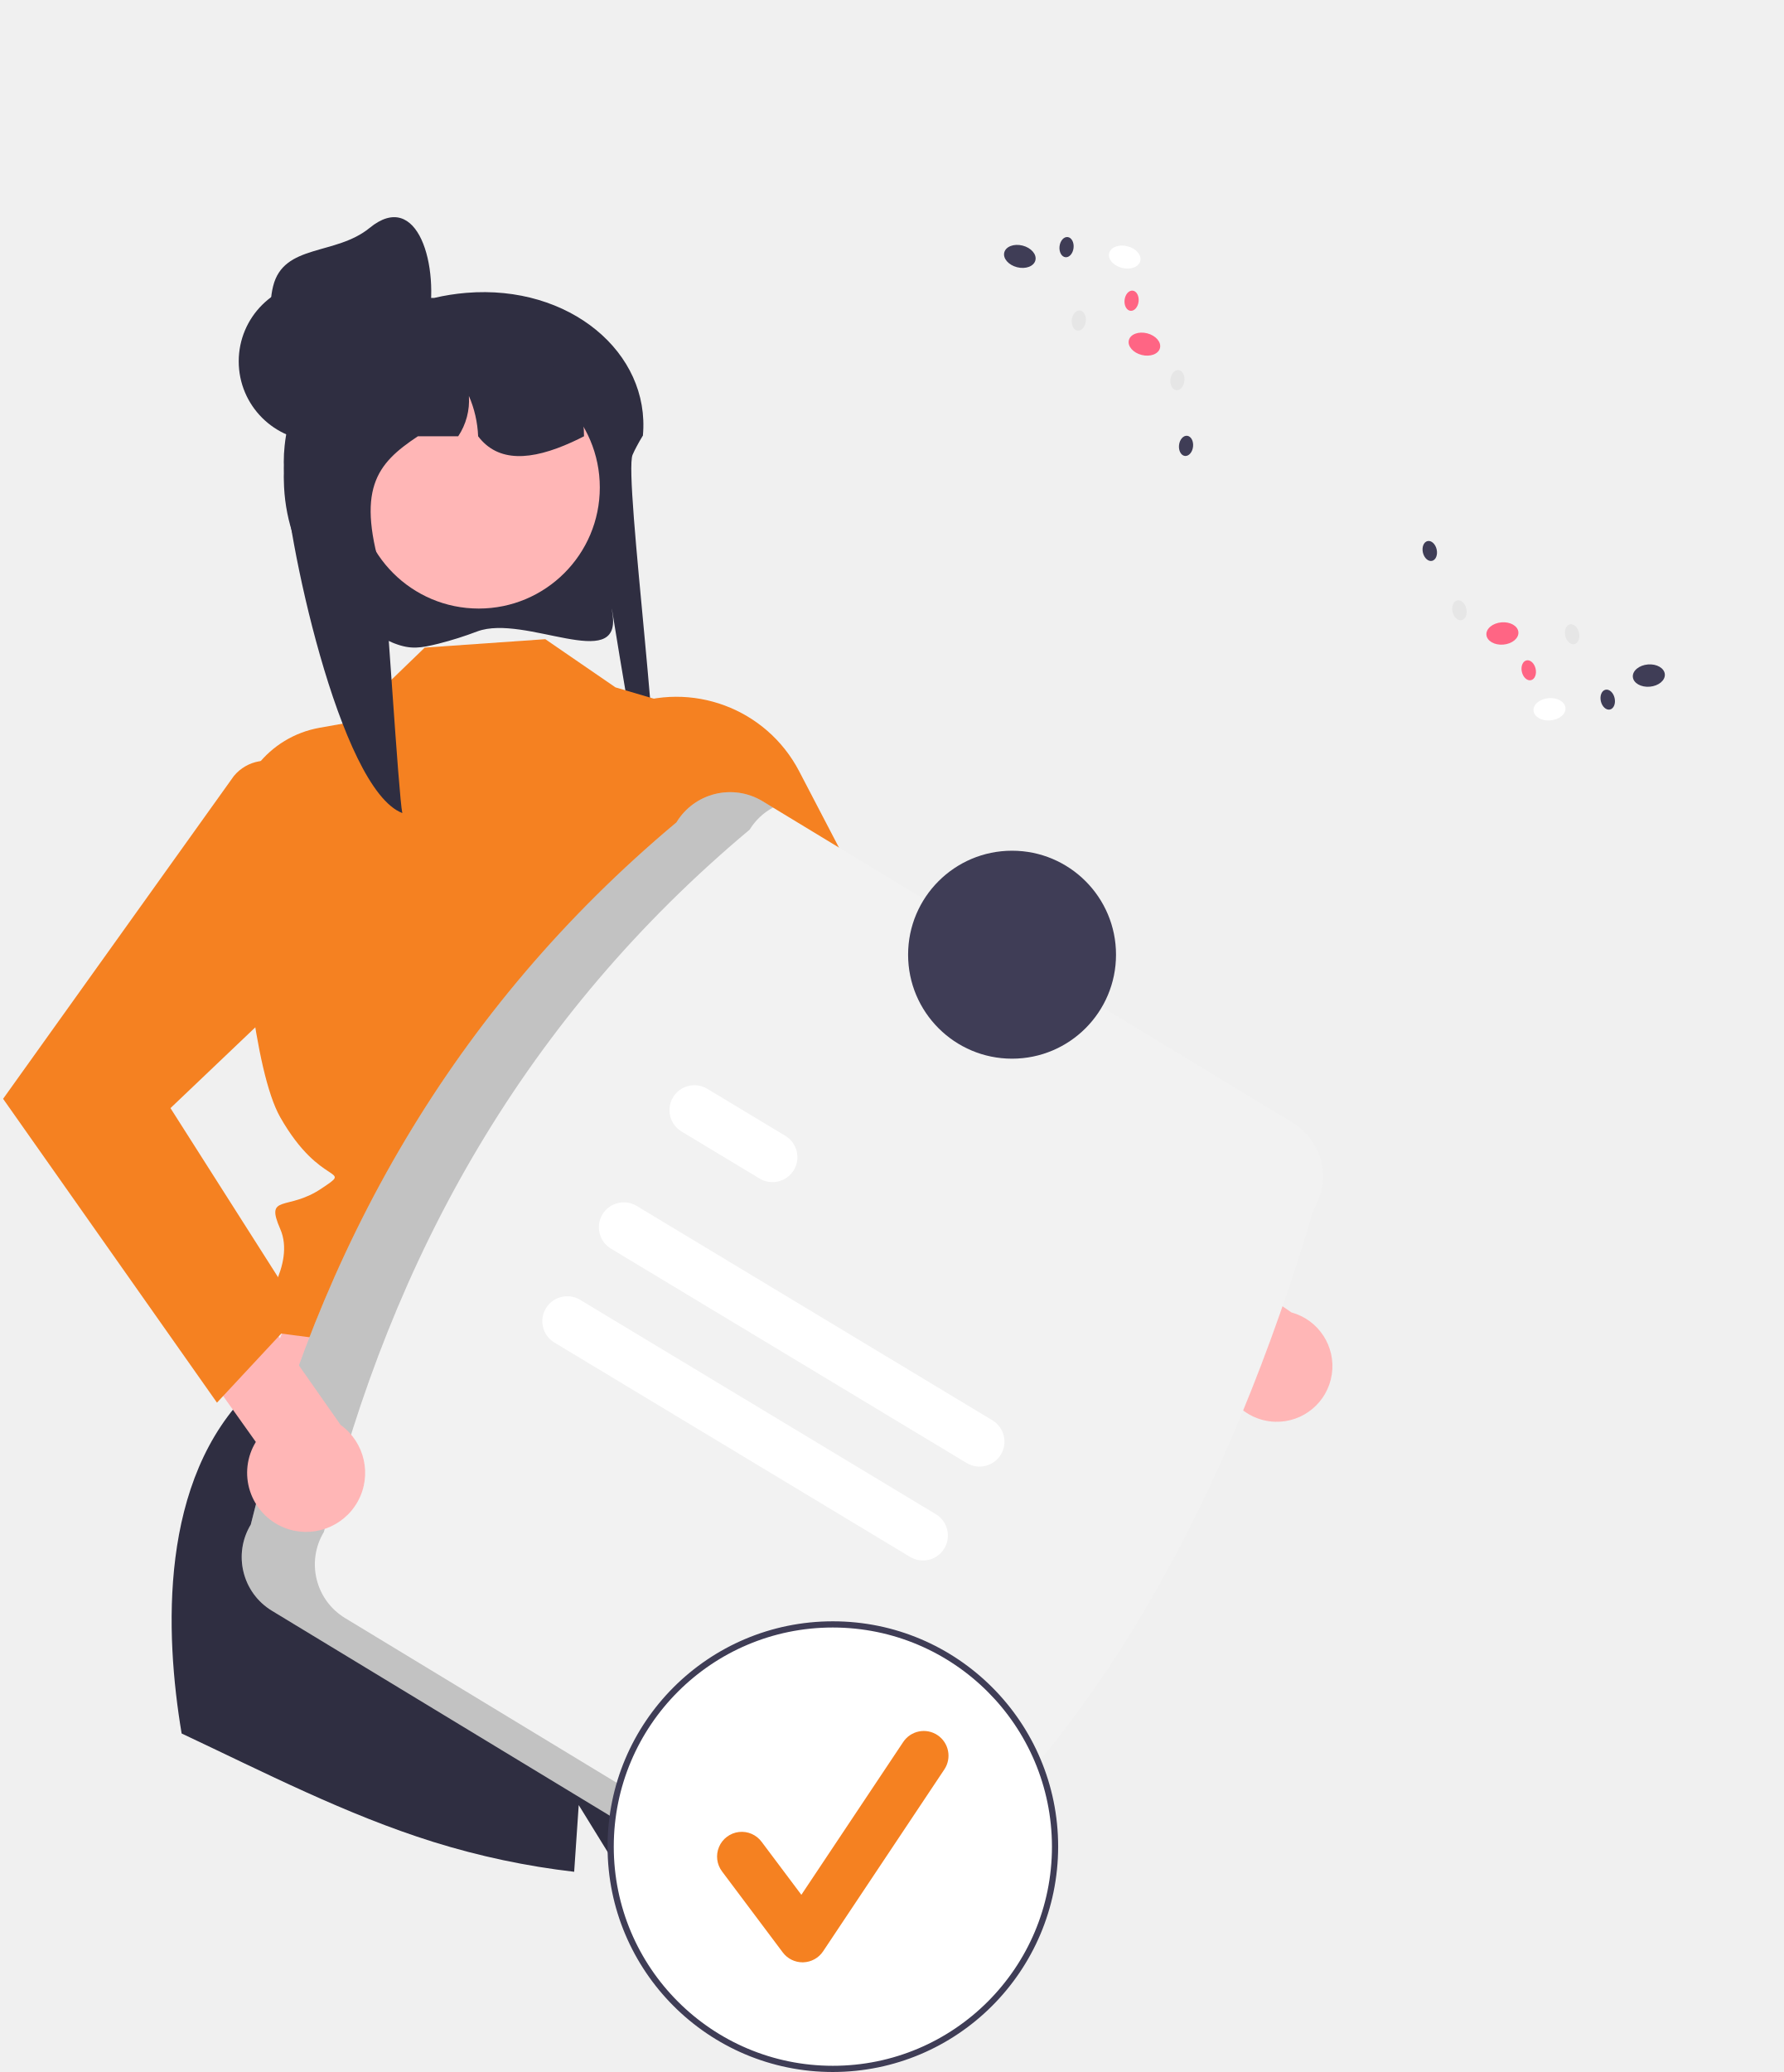
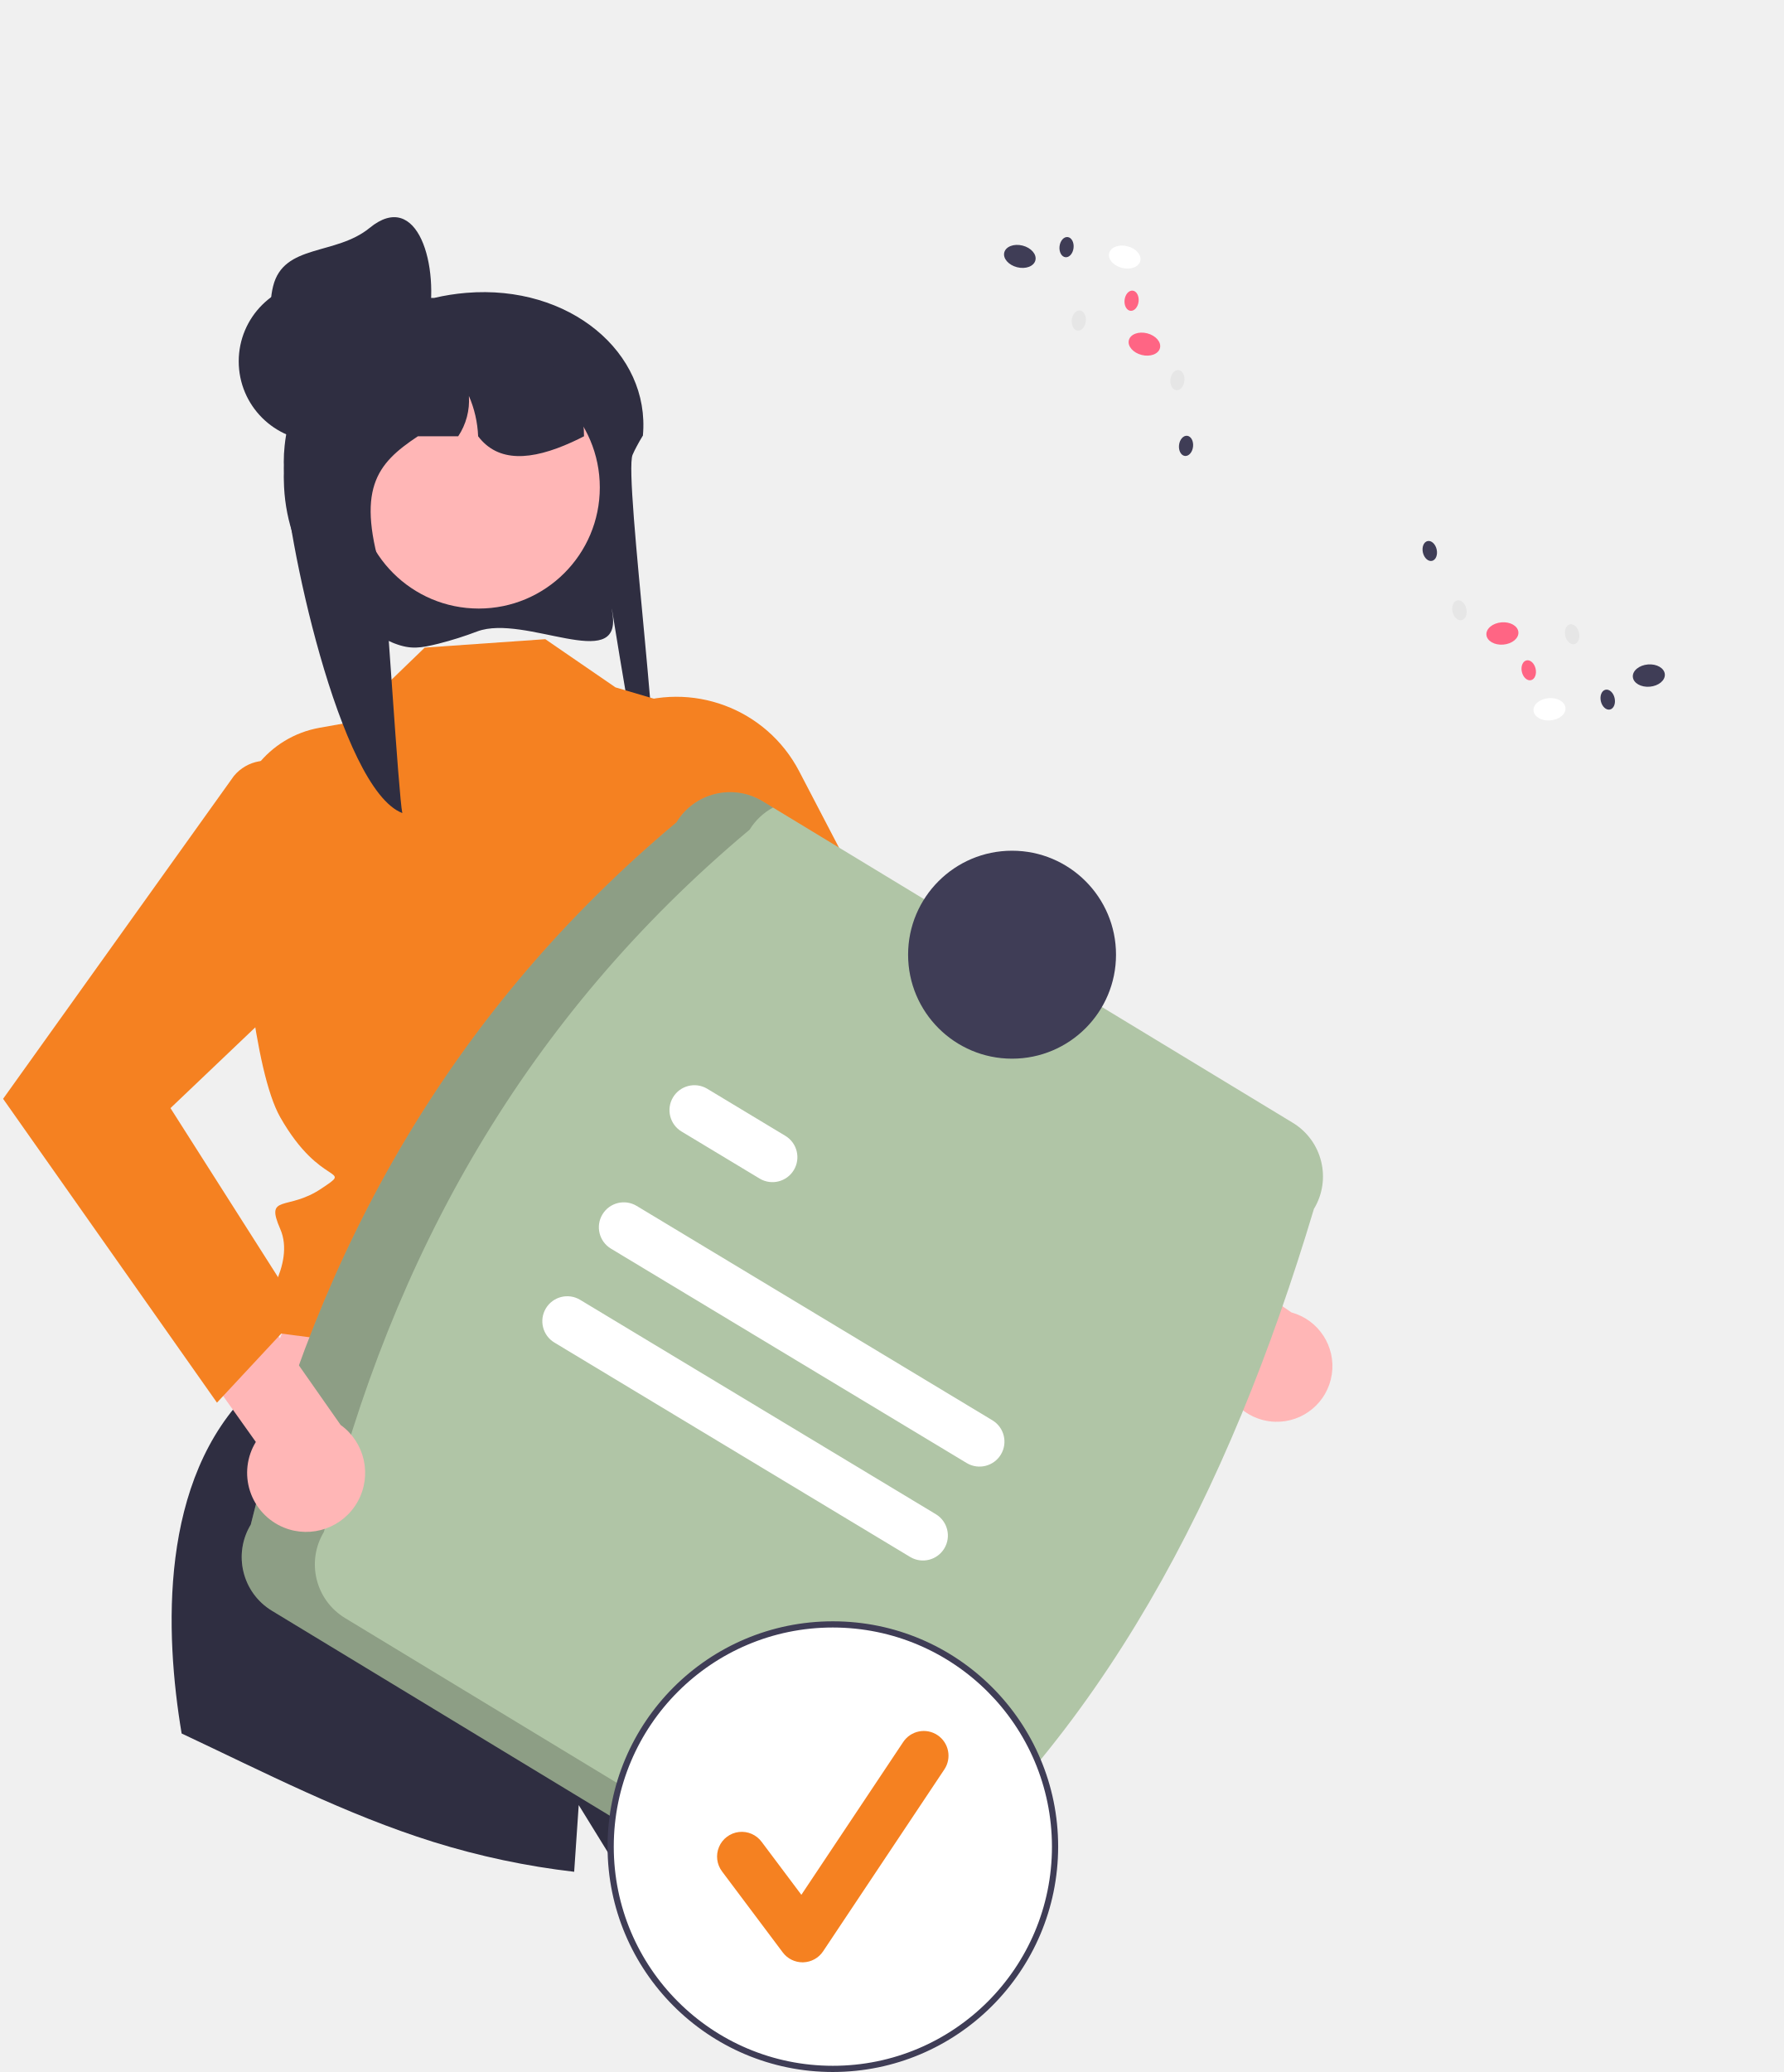
<svg xmlns="http://www.w3.org/2000/svg" data-name="Layer 1" width="575.455" height="668.319" viewBox="0 0 575.455 668.319">
  <path d="M466.29,319.488a114.228,114.228,0,0,1-12.558,3.971c-5.626,1.371-8.802,2.007-14.231-.101-.191-.074-.373-.147-.544-.219a57.679,57.679,0,0,1-35.105-52.299c-.027-.384-.027-.787-.027-1.18a56.192,56.192,0,0,1,.271-5.675,57.37,57.37,0,0,1,1.23-7.633l-.054-.01c-4.396-4.495-6.087-10.653-5.527-16.84A27.832,27.832,0,0,1,412.318,218.689a44.032,44.032,0,0,1,18.281-6.453,46.326,46.326,0,0,1,5.255-.305h16.499a71.282,71.282,0,0,1,10.357-1.633h.027c33.205-2.754,59.391,19.259,56.949,46.043-.018.03-.045.059-.063.089-.706,1.151-1.33,2.243-1.881,3.285-.534.974-.986,1.908-1.375,2.793-3.03,6.846,11.37,113.061,6.205,114.674-2.94.915-14.789-78.123-12.663-63.093C512.585,332.946,481.587,313.833,466.29,319.488Z" transform="translate(-312.2725 -115.8407)" fill="#2f2e41" />
  <polygon points="204.039 395.654 250.068 493.714 73.005 475.781 109.966 381.645 204.039 395.654" fill="#ffb6b6" />
  <path d="M608.711,708.101a257.909,257.909,0,0,1-95.64,12.81l-14.09-22.85s-.59,8.51-1.47,21.52a248.821,248.821,0,0,1-45.47-9.64c-28.11-8.79-54.46-22.41-81.17-34.97-5.41-32.25-7.44-81.98,22.47-110.93l160.99,29.5s25.83,19.32,18.92,26.24c-6.91,6.91-7.98,5.84-3.44,10.38,4.54,4.54,14.35,10.61,14.45,14.58C584.301,646.291,595.311,674.401,608.711,708.101Z" transform="translate(-312.2725 -115.8407)" fill="#2f2e41" />
  <path d="M488.199,322.007l-38.895,2.714L424.165,349.013l-8.804,1.571A32.825,32.825,0,0,0,388.355,384.83c1.811,30.683,5.866,76.528,14.341,91.402,13.141,23.063,23.996,15.827,13.141,23.063s-18.142,1.55-13.141,12.986-6.758,26.105-6.758,26.105l-4.681,4.681,4.965,2.035L554.417,565.686s-13.679-61.502-5.124-76.61,29.296-60.777,10.785-78.646l-18.1-63.694-31.134-9.182Z" transform="translate(-312.2725 -115.8407)" fill="#f58121" />
  <path d="M723.647,574.429A17.981,17.981,0,0,1,706.566,553.024L632.36,502.768l8.854-23.943L728.914,539.159a17.956,17.956,0,0,1-5.267,35.27Z" transform="translate(-312.2725 -115.8407)" fill="#ffb6b6" />
  <path d="M514.05,343.728l-10.783,4.27,57.522,112.344,119.079,81.168,17.165-29.011-90.644-78.294-36.29-69.598A44.665,44.665,0,0,0,514.05,343.728Z" transform="translate(-312.2725 -115.8407)" fill="#f58121" />
  <circle cx="154.455" cy="157.231" r="39.056" fill="#ffb6b6" />
  <path d="M500.69,256.556c-.651.344-1.293.66-1.945.977-.678.326-1.357.651-2.044.959-13.07,5.925-23.717,6.585-30.175-1.936a36.169,36.169,0,0,0-2.976-13.007,20.903,20.903,0,0,1-3.446,13.007H447.097c-13.396,8.891-20.27,17.059-10.972,46.248.606,1.918,4.758,70.047,5.943,75.284-20.279-7.779-37.773-90.371-38.216-112.134-.027-.353-.027-.724-.027-1.085a47.554,47.554,0,0,1,.271-5.219,48.861,48.861,0,0,1,1.23-7.019l-.054-.009a18.331,18.331,0,0,1-5.527-15.486,44.664,44.664,0,0,1,12.41-11.126,79.196,79.196,0,0,1,13.586-5.102c.118-.027.217-.054.335-.081,1.429-.389,2.894-.742,4.36-1.049a81.869,81.869,0,0,1,9.145-1.384c.226-.009.443-.027.642-.027a6.853,6.853,0,0,1,3.491.959c.009,0,.009.009.027.009a6.89,6.89,0,0,1,3.356,5.861h14.491c.534,0,1.067.018,1.601.045,20.18.805,36.398,9.434,37.438,29.271C500.672,255.199,500.69,255.868,500.69,256.556Z" transform="translate(-312.2725 -115.8407)" fill="#2f2e41" />
  <circle cx="102.747" cy="116.555" r="25.73" fill="#2f2e41" />
  <path d="M450.344,220.495c-2.923,13.906-17.345,22.224-31.142,18.821a25.73,25.73,0,0,1-18.821-31.142c3.402-13.797,20.147-9.82,31.142-18.821C447.077,176.618,454.287,201.741,450.344,220.495Z" transform="translate(-312.2725 -115.8407)" fill="#2f2e41" />
-   <path d="M393.176,607.597c21.929-89.427,65.38-166.292,137.341-226.514a20.246,20.246,0,0,1,27.777-6.808L729.362,477.998a20.246,20.246,0,0,1,6.807,27.777c-27.466,91.762-68.605,171.388-137.341,226.514a20.245,20.245,0,0,1-27.777,6.808L399.984,635.374A20.246,20.246,0,0,1,393.176,607.597Z" transform="translate(-312.2725 -115.8407)" fill="#f2f2f2" />
+   <path d="M393.176,607.597c21.929-89.427,65.38-166.292,137.341-226.514a20.246,20.246,0,0,1,27.777-6.808L729.362,477.998a20.246,20.246,0,0,1,6.807,27.777c-27.466,91.762-68.605,171.388-137.341,226.514a20.245,20.245,0,0,1-27.777,6.808L399.984,635.374A20.246,20.246,0,0,1,393.176,607.597Z" transform="translate(-312.2725 -115.8407)" fill="#B0C5A6" />
  <path d="M423.582,637.735a20.245,20.245,0,0,1-6.808-27.777c21.929-89.428,65.38-166.292,137.341-226.514a19.984,19.984,0,0,1,7.546-7.128l-3.366-2.041a20.246,20.246,0,0,0-27.777,6.807C458.556,441.305,415.105,518.169,393.176,607.597a20.245,20.245,0,0,0,6.808,27.777L571.052,739.097a20.156,20.156,0,0,0,20.232.32Z" transform="translate(-312.2725 -115.8407)" opacity="0.2" style="isolation:isolate" />
  <path d="M624.201,587.772l-114.829-69.189a8.044,8.044,0,0,1,8.303-13.78l114.829,69.189a8.044,8.044,0,0,1-8.303,13.779Z" transform="translate(-312.2725 -115.8407)" fill="#fff" />
  <path d="M557.401,496.021l-25.262-15.222a8.044,8.044,0,0,1,8.259-13.806l.043.026,25.262,15.222a8.044,8.044,0,0,1-8.303,13.779Z" transform="translate(-312.2725 -115.8407)" fill="#fff" />
  <path d="M605.951,618.061l-114.829-69.189a8.044,8.044,0,0,1,8.286-13.79l.016.01,114.829,69.189a8.044,8.044,0,0,1-8.303,13.779Z" transform="translate(-312.2725 -115.8407)" fill="#fff" />
  <circle cx="326.511" cy="307.935" r="33.539" fill="#3f3d56" />
  <circle cx="268.698" cy="595.633" r="71.685" fill="#fff" />
  <path d="M580.971,784.159a72.685,72.685,0,1,1,72.685-72.686A72.768,72.768,0,0,1,580.971,784.159Zm0-143.37a70.685,70.685,0,1,0,70.685,70.685A70.765,70.765,0,0,0,580.971,640.789Z" transform="translate(-312.2725 -115.8407)" fill="#3f3d56" />
  <path d="M571.191,748.783a7.972,7.972,0,0,1-6.379-3.19L545.256,719.516a7.974,7.974,0,1,1,12.758-9.568l12.795,17.058,32.862-49.292a7.974,7.974,0,1,1,13.27,8.847L577.827,745.232a7.977,7.977,0,0,1-6.414,3.548C571.339,748.781,571.265,748.783,571.191,748.783Z" transform="translate(-312.2725 -115.8407)" fill="#f58121" />
  <ellipse cx="812.172" cy="344.619" rx="5.177" ry="3.601" transform="translate(-338.6792 -45.39552) rotate(-4.88719)" fill="#fff" />
  <ellipse cx="844.222" cy="333.746" rx="5.177" ry="3.601" transform="translate(-337.6364 -42.70455) rotate(-4.88719)" fill="#3f3d56" />
  <ellipse cx="796.979" cy="320.166" rx="5.177" ry="3.601" transform="translate(-336.6512 -46.77873) rotate(-4.88719)" fill="#ff6584" />
  <ellipse cx="783.121" cy="312.684" rx="2.276" ry="3.272" transform="translate(-361.93 64.44338) rotate(-12.7322)" fill="#e6e6e6" />
  <ellipse cx="773.549" cy="293.556" rx="2.276" ry="3.272" transform="translate(-357.9496 61.86343) rotate(-12.7322)" fill="#3f3d56" />
  <ellipse cx="819.473" cy="320.419" rx="2.276" ry="3.272" transform="translate(-362.7407 72.64536) rotate(-12.7322)" fill="#e6e6e6" />
  <ellipse cx="805.474" cy="332.04" rx="2.276" ry="3.272" transform="translate(-365.6462 69.84586) rotate(-12.7322)" fill="#ff6584" />
  <ellipse cx="830.959" cy="341.505" rx="2.276" ry="3.272" transform="translate(-367.1057 75.69535) rotate(-12.7322)" fill="#3f3d56" />
  <ellipse cx="675.135" cy="198.762" rx="3.601" ry="5.177" transform="translate(4.33932 688.5405) rotate(-75.77932)" fill="#fff" />
  <ellipse cx="641.291" cy="198.544" rx="3.601" ry="5.177" transform="translate(-20.9789 655.5694) rotate(-75.77932)" fill="#3f3d56" />
  <ellipse cx="681.486" cy="226.84" rx="3.601" ry="5.177" transform="translate(-18.0879 715.8777) rotate(-75.77932)" fill="#ff6584" />
  <ellipse cx="692.131" cy="238.447" rx="3.272" ry="2.276" transform="translate(66.02744 783.9782) rotate(-83.62433)" fill="#e6e6e6" />
  <ellipse cx="694.914" cy="259.655" rx="3.272" ry="2.276" transform="translate(47.42466 805.5966) rotate(-83.62433)" fill="#3f3d56" />
  <ellipse cx="660.314" cy="219.239" rx="3.272" ry="2.276" transform="translate(56.83259 735.2825) rotate(-83.62433)" fill="#e6e6e6" />
  <ellipse cx="677.346" cy="212.841" rx="3.272" ry="2.276" transform="translate(78.33185 746.5209) rotate(-83.62433)" fill="#ff6584" />
  <ellipse cx="656.363" cy="195.554" rx="3.272" ry="2.276" transform="translate(76.85916 710.3015) rotate(-83.62433)" fill="#3f3d56" />
  <path d="M403.842,608.544a19.072,19.072,0,0,1-9.035-27.606l-55.105-77.461L357.38,482.968l64.777,92.48a19.046,19.046,0,0,1-18.314,33.096Z" transform="translate(-312.2725 -115.8407)" fill="#ffb6b6" />
  <path d="M405.109,363.073h0a13.6,13.6,0,0,0-17.382,3.06L313.272,470.262l69,98,27-29-42-66,55.818-53.145A44.665,44.665,0,0,0,405.109,363.073Z" transform="translate(-312.2725 -115.8407)" fill="#f58121" />
</svg>
